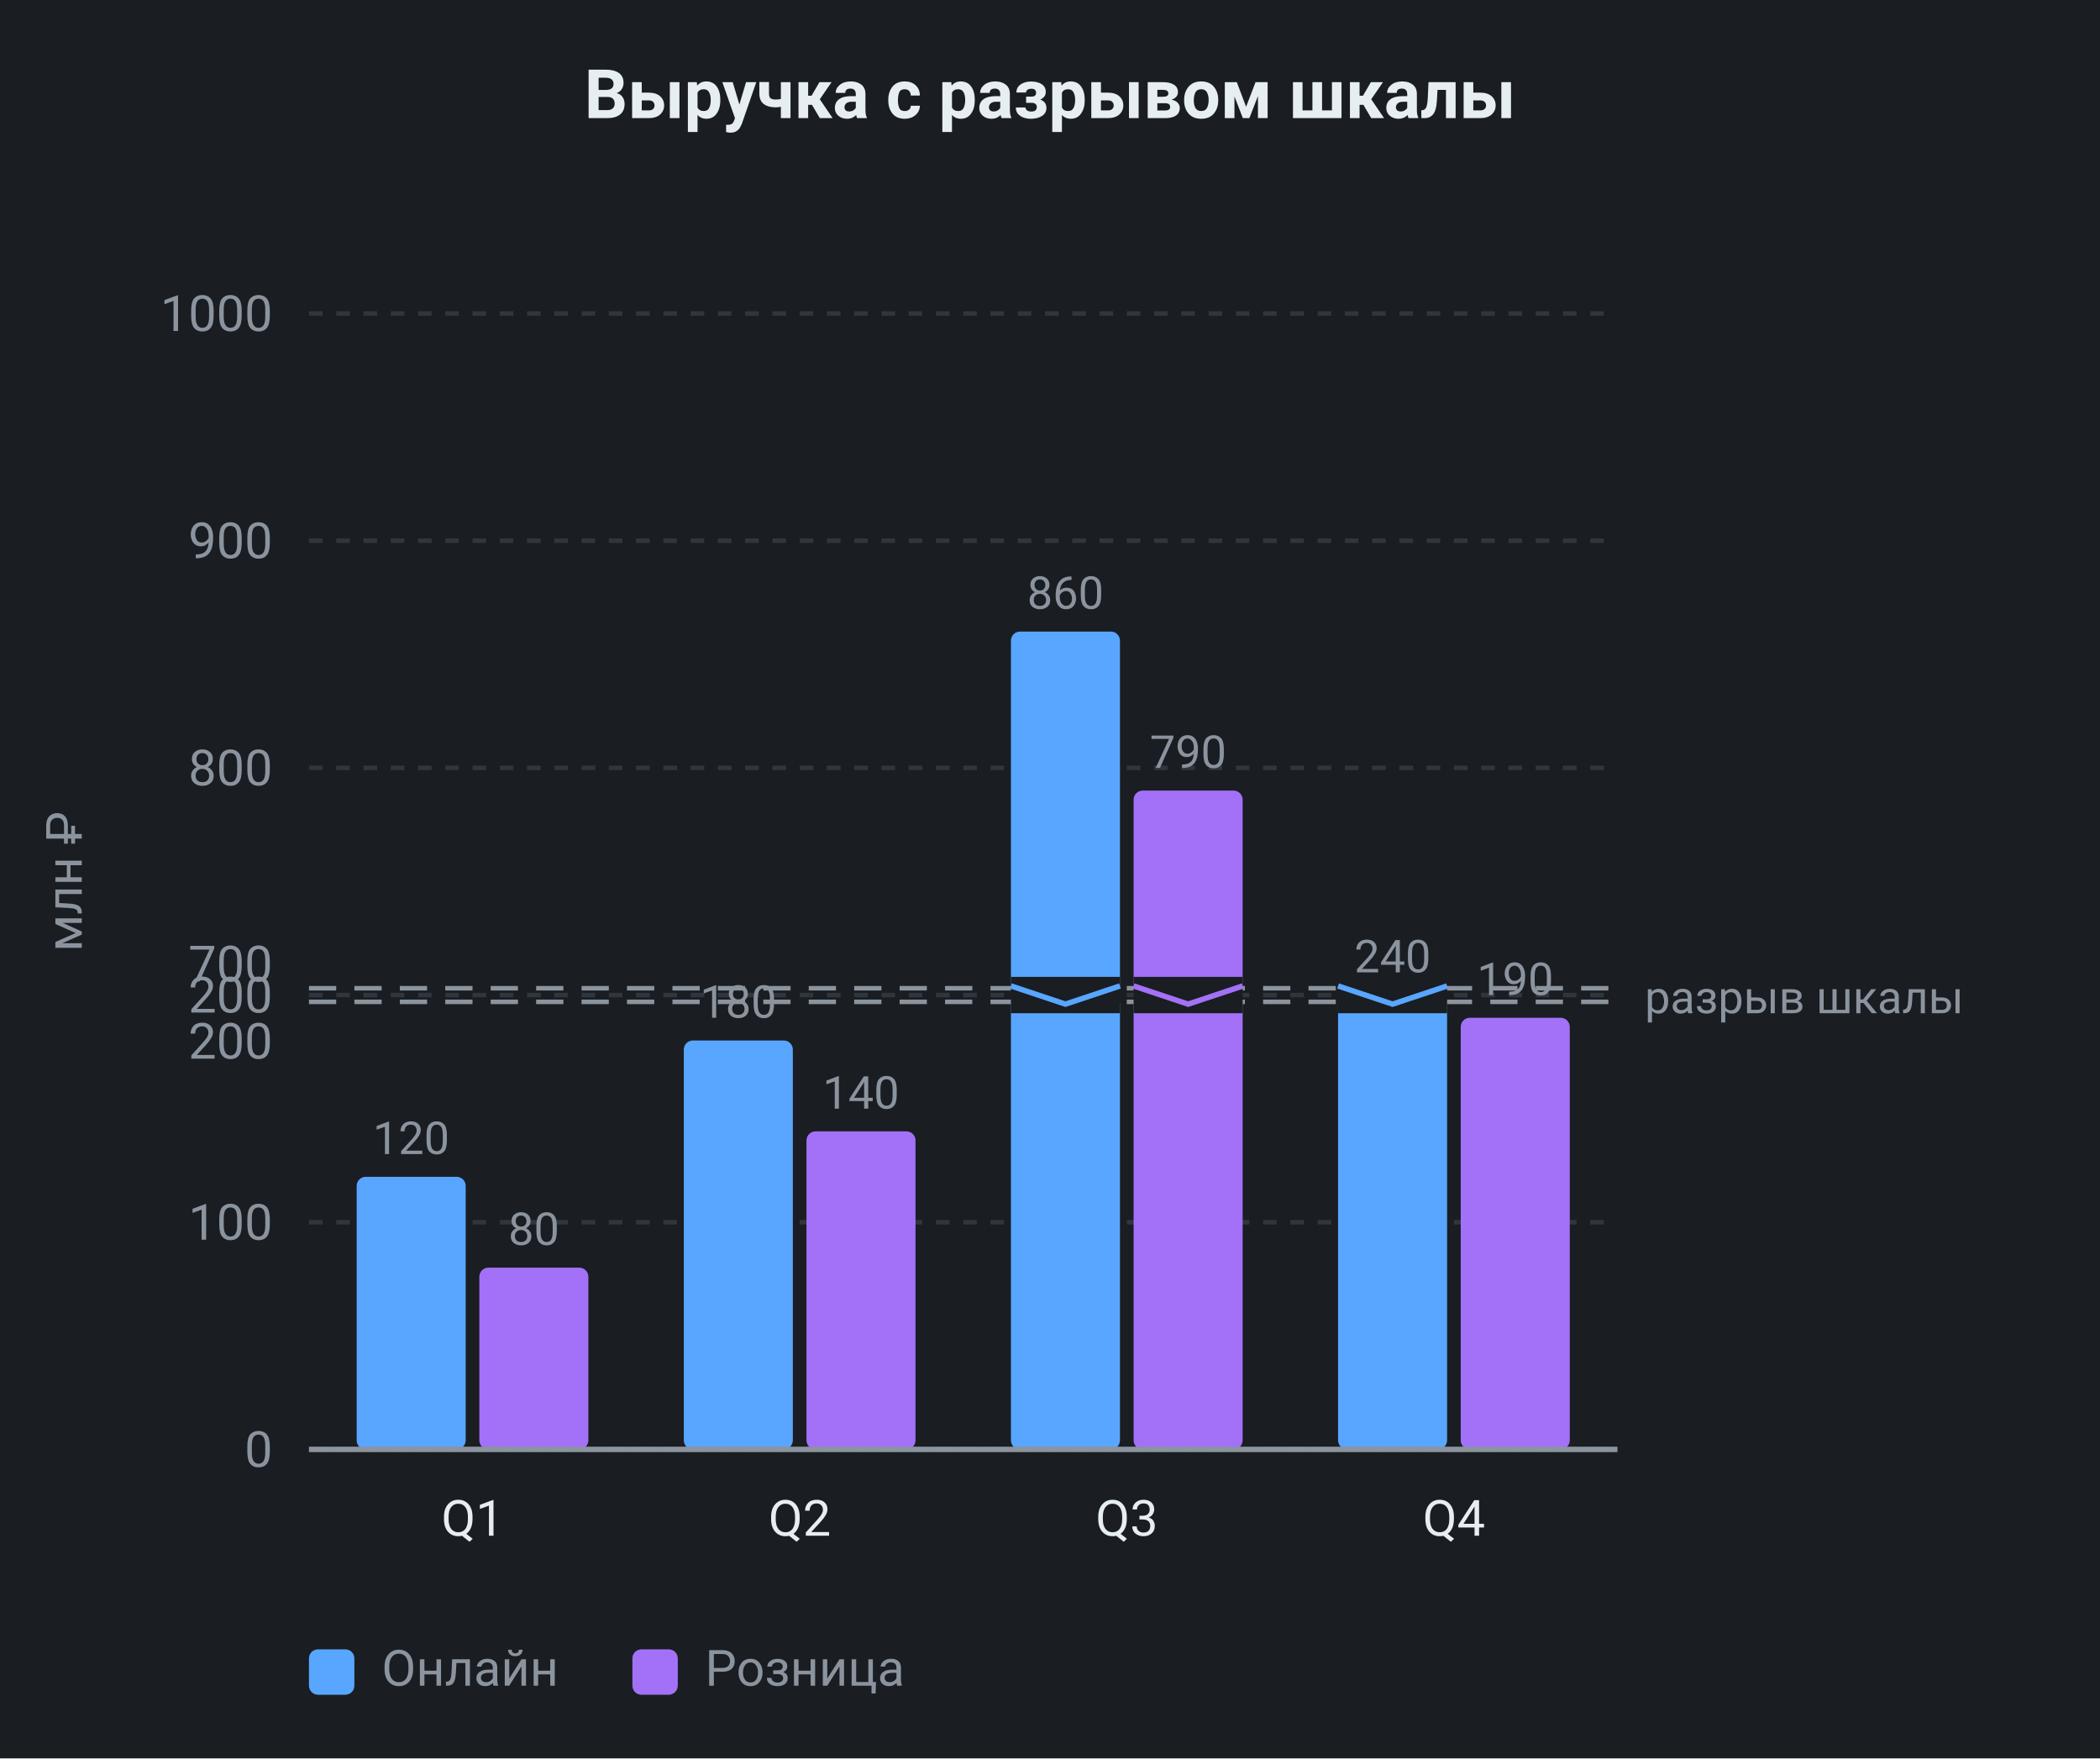
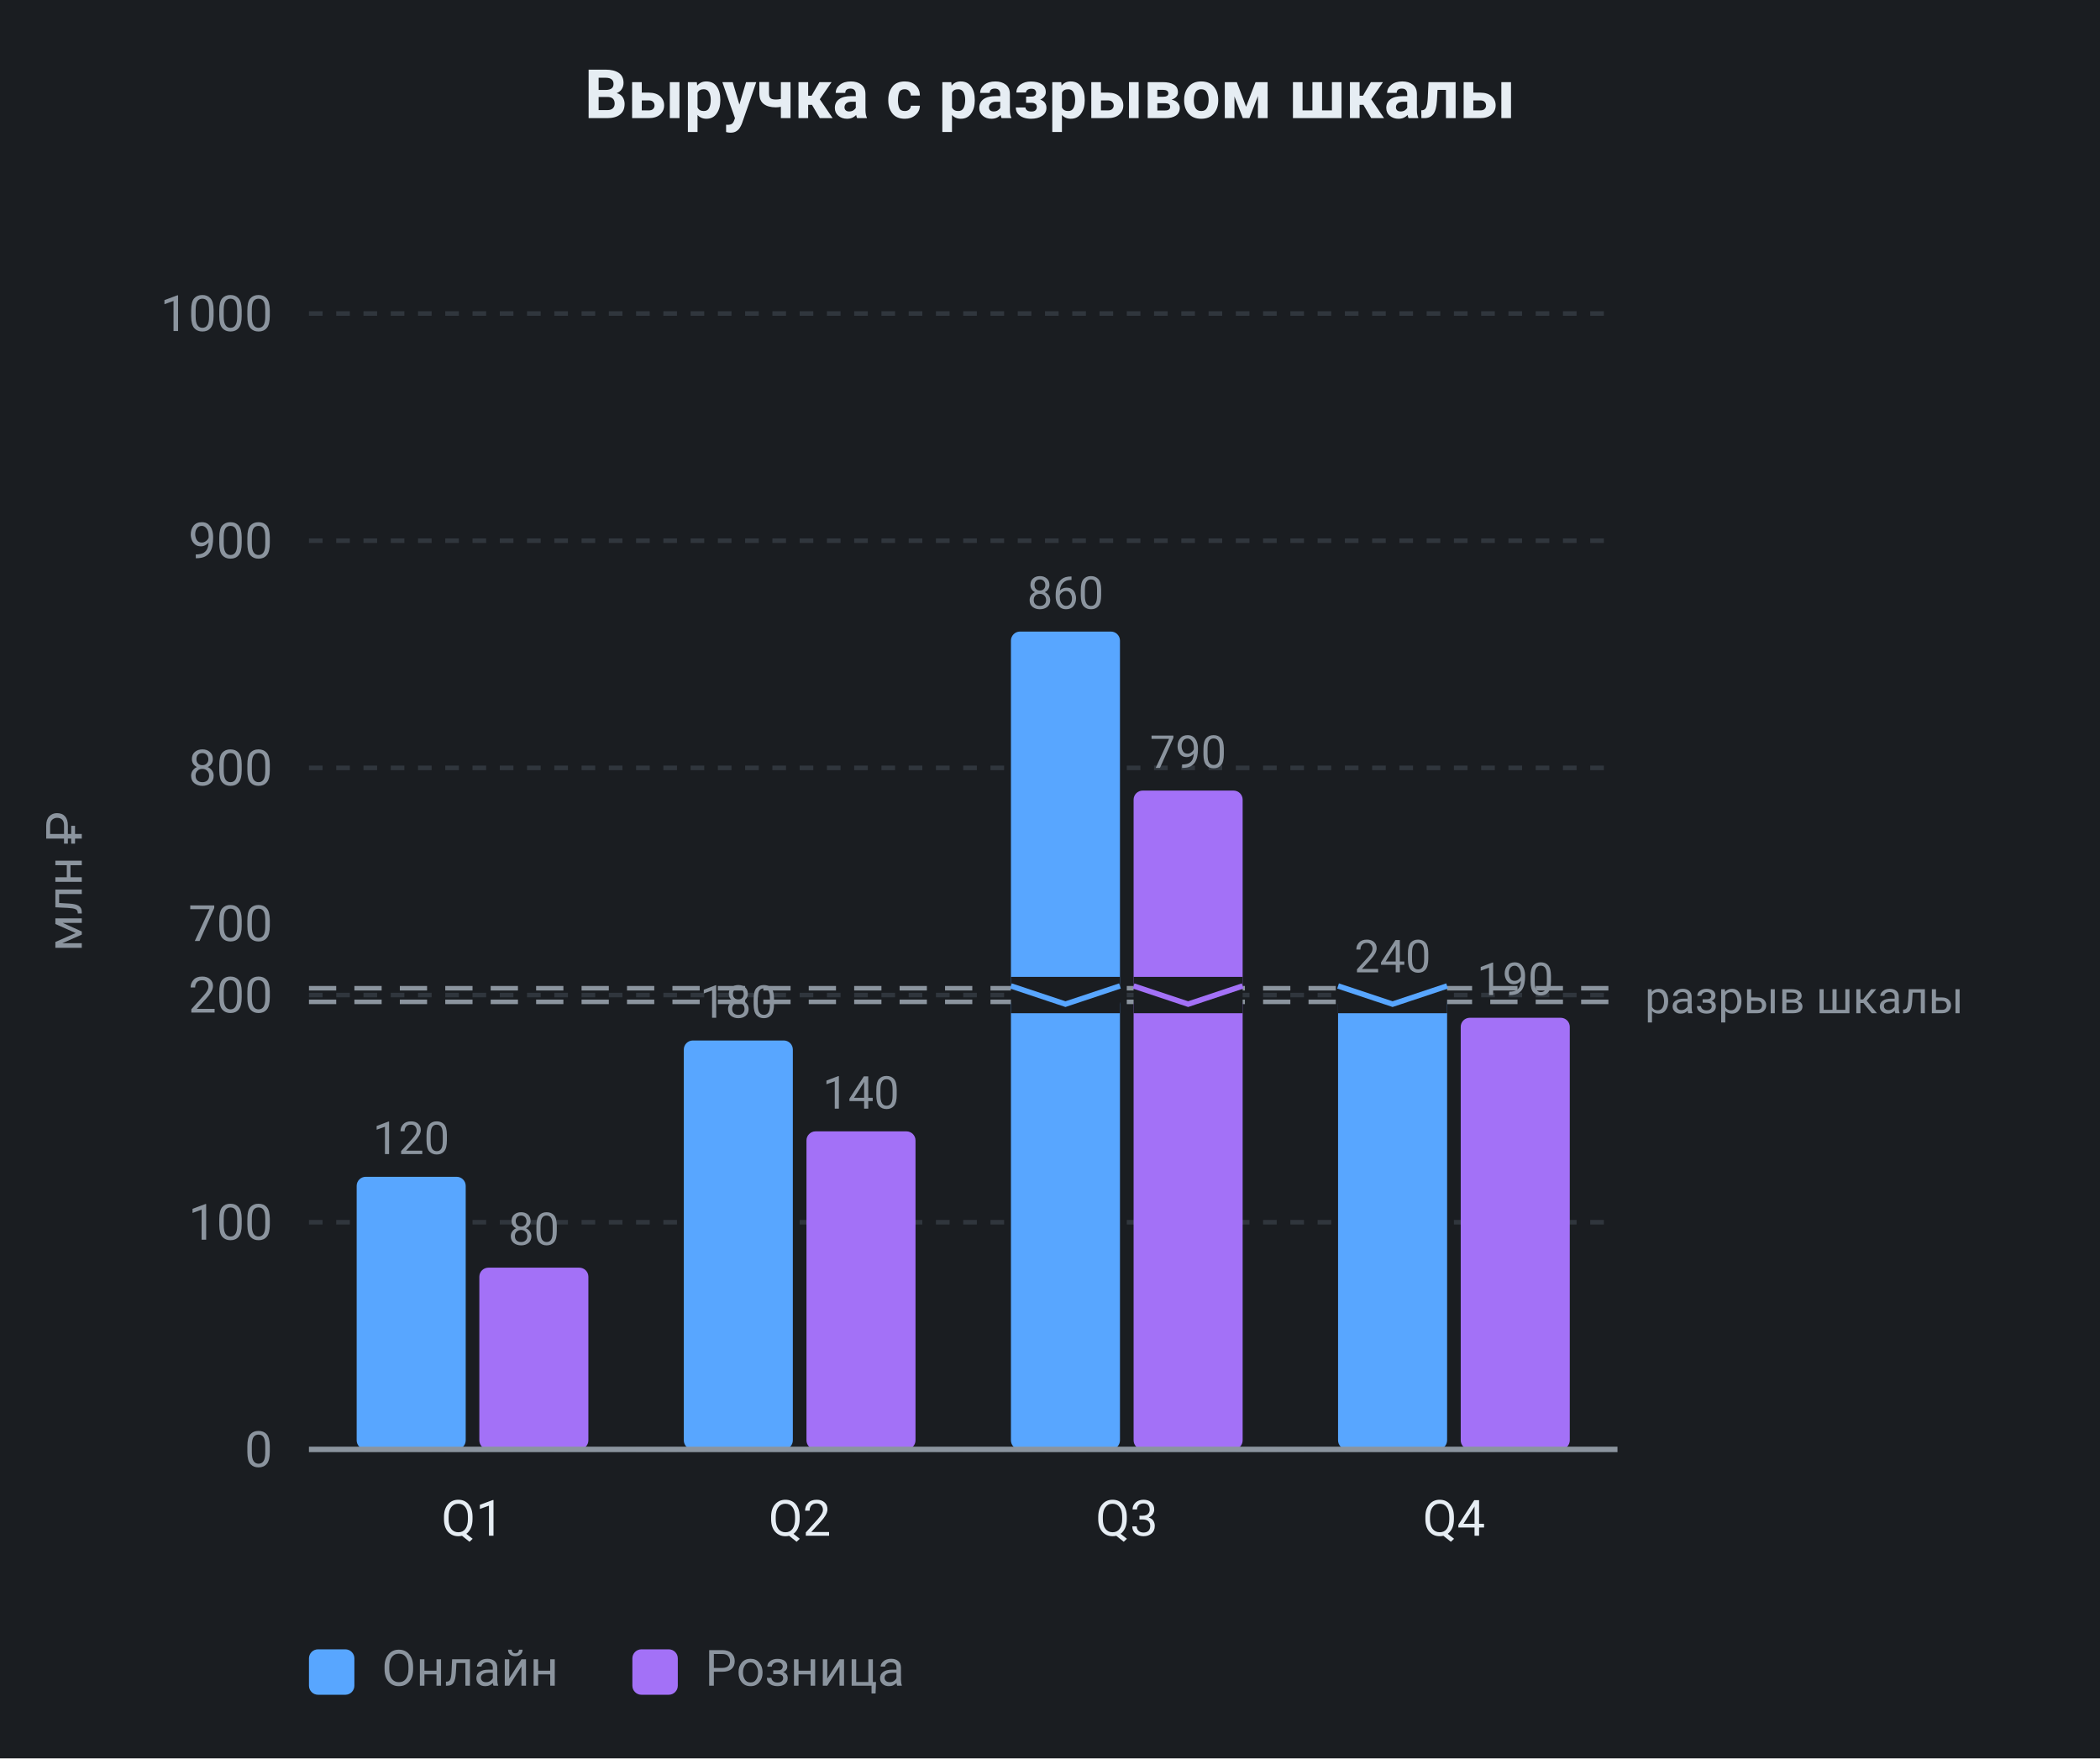
<svg xmlns="http://www.w3.org/2000/svg" viewBox="0 0 462.2 387" width="462.2" height="387" role="img" font-family="system-ui, -apple-system, &quot;Segoe UI&quot;, Roboto, sans-serif">
  <rect data-bg="canvas" x="0" y="0" width="462.2" height="387" fill="#1a1d21" />
  <text x="231.1" y="26" fill="#e6edf3" font-size="15" text-anchor="middle" font-weight="600">Выручка с разрывом шкалы</text>
  <line x1="68" y1="319" x2="356" y2="319" stroke="#30363d" stroke-width="1" stroke-dasharray="3 3" />
  <text x="60" y="322.85" fill="#8b949e" font-size="11" text-anchor="end">0</text>
  <line x1="68" y1="269" x2="356" y2="269" stroke="#30363d" stroke-width="1" stroke-dasharray="3 3" />
  <text x="60" y="272.85" fill="#8b949e" font-size="11" text-anchor="end">100</text>
  <line x1="68" y1="219" x2="356" y2="219" stroke="#30363d" stroke-width="1" stroke-dasharray="3 3" />
  <text x="60" y="222.85" fill="#8b949e" font-size="11" text-anchor="end">200</text>
  <line x1="68" y1="169" x2="356" y2="169" stroke="#30363d" stroke-width="1" stroke-dasharray="3 3" />
  <text x="60" y="172.85" fill="#8b949e" font-size="11" text-anchor="end">800</text>
  <line x1="68" y1="119" x2="356" y2="119" stroke="#30363d" stroke-width="1" stroke-dasharray="3 3" />
  <text x="60" y="122.85" fill="#8b949e" font-size="11" text-anchor="end">900</text>
  <line x1="68" y1="69" x2="356" y2="69" stroke="#30363d" stroke-width="1" stroke-dasharray="3 3" />
  <text x="60" y="72.85" fill="#8b949e" font-size="11" text-anchor="end">1000</text>
  <text x="18" y="194" fill="#8b949e" font-size="11" text-anchor="middle" transform="rotate(-90 18 194)">млн ₽</text>
  <line x1="68" y1="217.5" x2="356" y2="217.5" stroke="#8b949e" stroke-width="1" stroke-dasharray="6 4" data-break="1" />
  <line x1="68" y1="220.5" x2="356" y2="220.5" stroke="#8b949e" stroke-width="1" stroke-dasharray="6 4" data-break="1" />
  <rect x="78.5" y="259" width="24" height="60" fill="#58a6ff" rx="2" data-bar="0-0" />
  <text x="90.5" y="254" fill="#8b949e" font-size="10" text-anchor="middle">120</text>
  <rect x="105.5" y="279" width="24" height="40" fill="#a371f7" rx="2" data-bar="0-1" />
  <text x="117.5" y="274" fill="#8b949e" font-size="10" text-anchor="middle">80</text>
  <text x="104" y="338" fill="#e6edf3" font-size="11" text-anchor="middle">Q1</text>
  <rect x="150.5" y="229" width="24" height="90" fill="#58a6ff" rx="2" data-bar="1-0" />
  <text x="162.5" y="224" fill="#8b949e" font-size="10" text-anchor="middle">180</text>
  <rect x="177.5" y="249" width="24" height="70" fill="#a371f7" rx="2" data-bar="1-1" />
  <text x="189.5" y="244" fill="#8b949e" font-size="10" text-anchor="middle">140</text>
  <text x="176" y="338" fill="#e6edf3" font-size="11" text-anchor="middle">Q2</text>
  <rect x="222.5" y="219" width="24" height="100" fill="#58a6ff" rx="2" data-bar="2-0" />
  <rect x="222.5" y="139" width="24" height="80" fill="#58a6ff" rx="2" data-bar="2-0" />
  <rect x="222.5" y="215" width="24" height="8" fill="#1a1d21" data-break-gap="1" />
  <path d="M222.5 217 L234.5 221 L246.5 217" fill="none" stroke="#58a6ff" stroke-width="1.2" data-break-zigzag="1" />
  <text x="234.5" y="134" fill="#8b949e" font-size="10" text-anchor="middle">860</text>
  <rect x="249.5" y="219" width="24" height="100" fill="#a371f7" rx="2" data-bar="2-1" />
  <rect x="249.5" y="174" width="24" height="45" fill="#a371f7" rx="2" data-bar="2-1" />
  <rect x="249.5" y="215" width="24" height="8" fill="#1a1d21" data-break-gap="1" />
  <path d="M249.5 217 L261.5 221 L273.5 217" fill="none" stroke="#a371f7" stroke-width="1.2" data-break-zigzag="1" />
  <text x="261.5" y="169" fill="#8b949e" font-size="10" text-anchor="middle">790</text>
  <text x="248" y="338" fill="#e6edf3" font-size="11" text-anchor="middle">Q3</text>
  <rect x="294.5" y="219" width="24" height="100" fill="#58a6ff" rx="2" data-bar="3-0" />
  <rect x="294.5" y="215" width="24" height="8" fill="#1a1d21" data-break-gap="1" />
  <path d="M294.5 217 L306.5 221 L318.5 217" fill="none" stroke="#58a6ff" stroke-width="1.2" data-break-zigzag="1" />
  <text x="306.5" y="214" fill="#8b949e" font-size="10" text-anchor="middle">240</text>
  <rect x="321.5" y="224" width="24" height="95" fill="#a371f7" rx="2" data-bar="3-1" />
  <text x="333.5" y="219" fill="#8b949e" font-size="10" text-anchor="middle">190</text>
  <text x="320" y="338" fill="#e6edf3" font-size="11" text-anchor="middle">Q4</text>
  <line x1="68" y1="319" x2="356" y2="319" stroke="#8b949e" stroke-width="1.2" />
-   <text x="60" y="233" fill="#8b949e" font-size="11" text-anchor="end" data-break-edge="after">200</text>
-   <text x="60" y="216" fill="#8b949e" font-size="11" text-anchor="end" data-break-edge="before">700</text>
+   <text x="60" y="207.1" fill="#8b949e" font-size="11" text-anchor="end" data-break-edge="before">700</text>
  <rect x="360" y="211" width="66.2" height="16" fill="#1a1d21" data-break-text-bg="1" />
  <text x="362" y="223" fill="#8b949e" font-size="10" text-anchor="start" data-break-label="1">разрыв шкалы</text>
  <rect x="68" y="363" width="10" height="10" fill="#58a6ff" rx="2" />
  <text x="84" y="371" fill="#8b949e" font-size="11" text-anchor="start">Онлайн</text>
  <rect x="139.18" y="363" width="10" height="10" fill="#a371f7" rx="2" />
  <text x="155.18" y="371" fill="#8b949e" font-size="11" text-anchor="start">Розница</text>
</svg>
